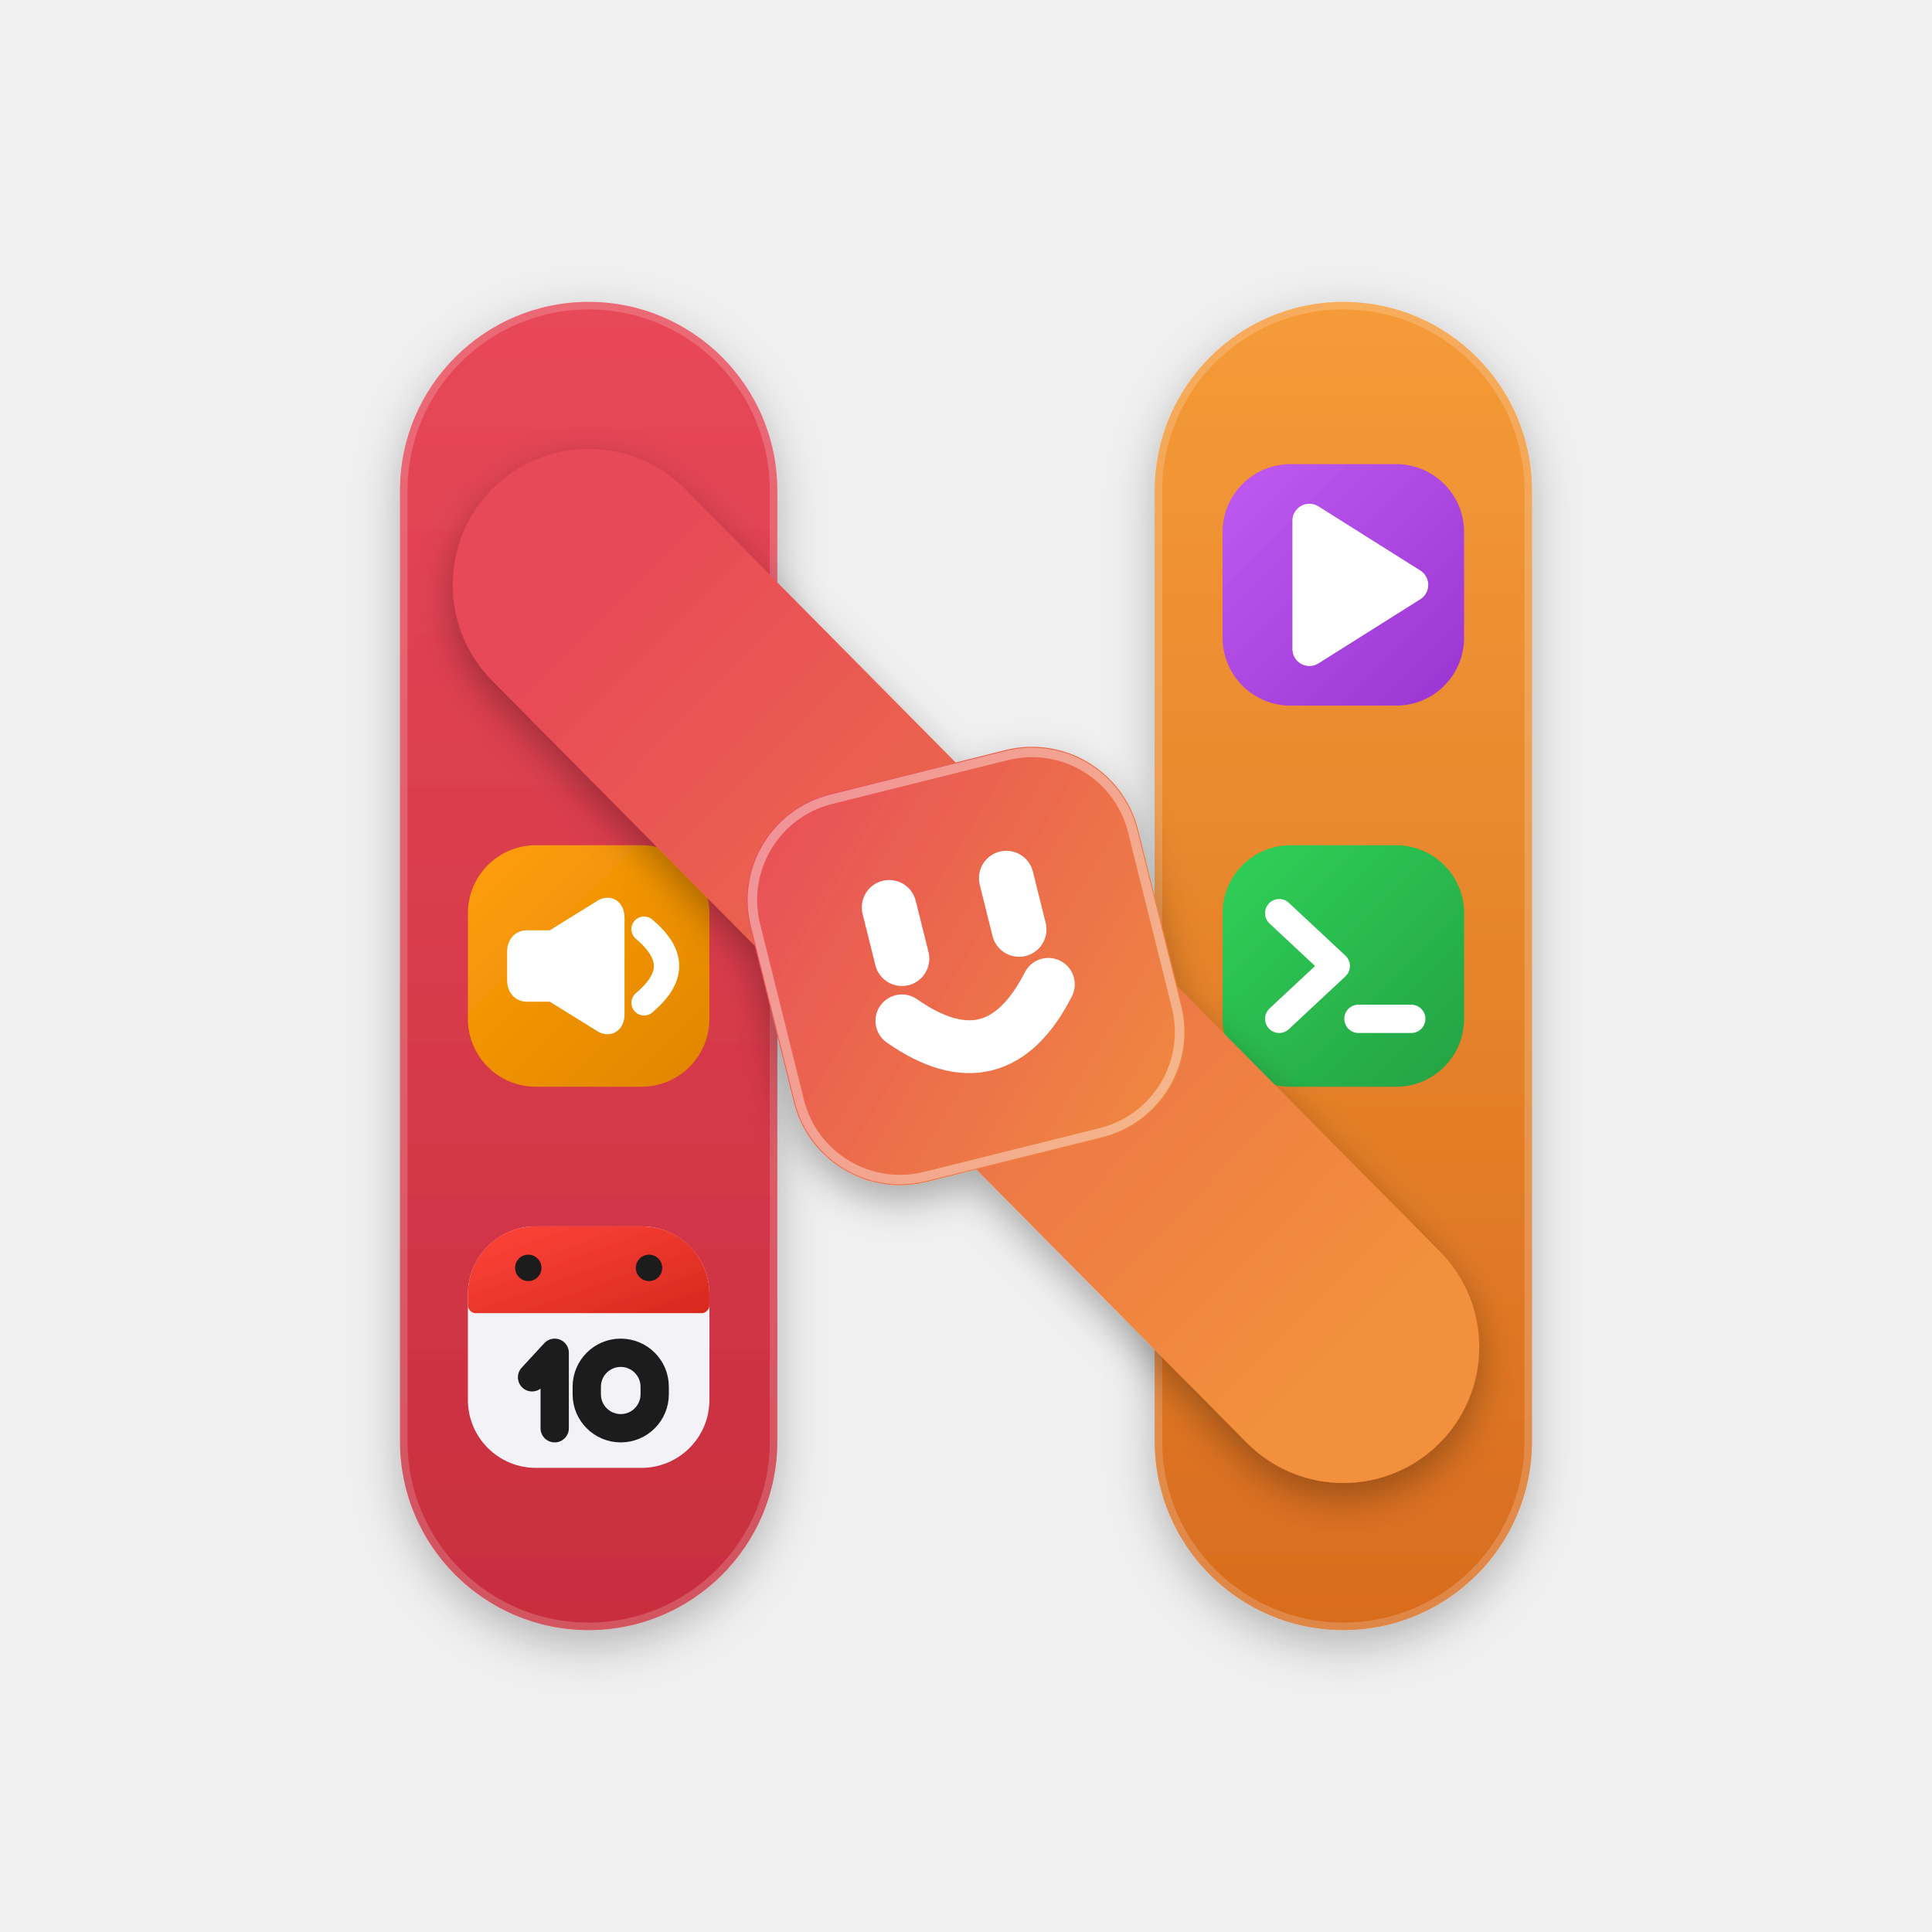
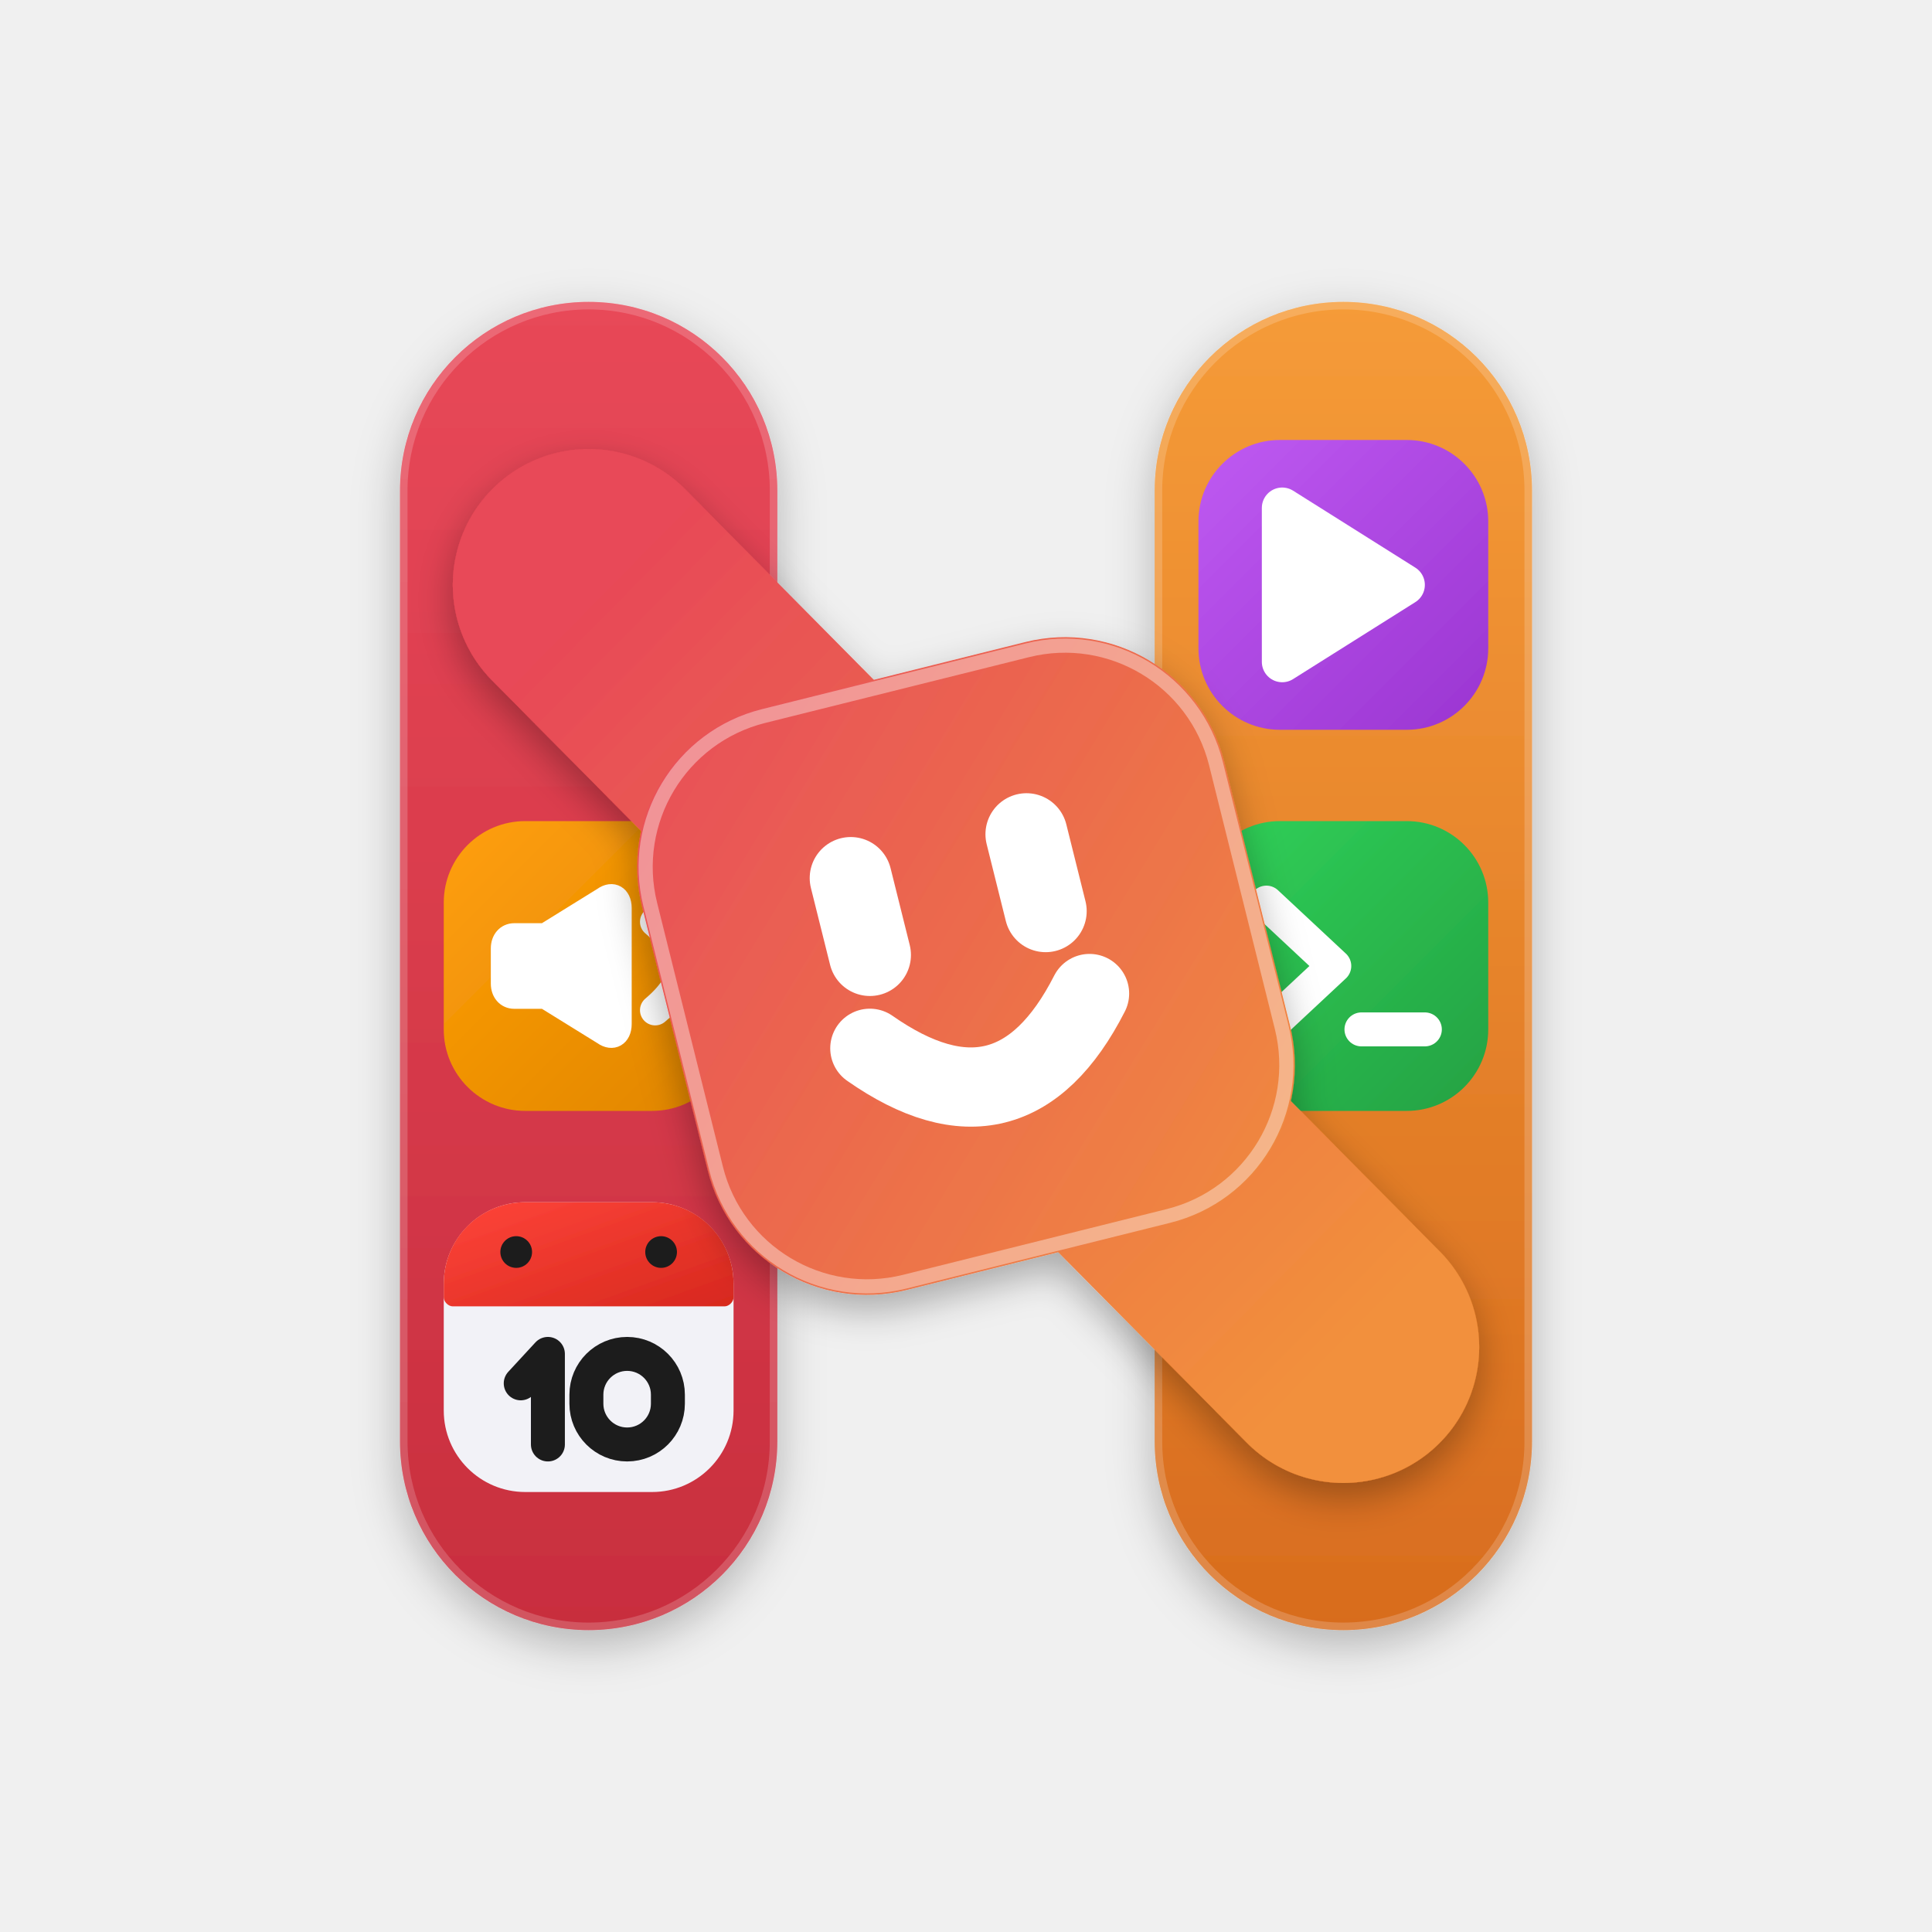
<svg xmlns="http://www.w3.org/2000/svg" viewBox="0 0 512 512" width="512" height="512">
  <defs>
    <linearGradient id="leftBarGrad" x1="0%" y1="0%" x2="0%" y2="100%">
      <stop offset="0%" stop-color="#e84858" />
      <stop offset="100%" stop-color="#c82e3e" />
    </linearGradient>
    <linearGradient id="rightBarGrad" x1="0%" y1="0%" x2="0%" y2="100%">
      <stop offset="0%" stop-color="#f59b38" />
      <stop offset="100%" stop-color="#d86c1e" />
    </linearGradient>
    <linearGradient id="chassisGrad" x1="0%" y1="0%" x2="0%" y2="100%">
      <stop offset="0%" stop-color="#323236" />
      <stop offset="100%" stop-color="#242426" />
    </linearGradient>
    <linearGradient id="ribbonGrad" x1="0%" y1="0%" x2="100%" y2="100%">
      <stop offset="0%" stop-color="#e84858" />
      <stop offset="50%" stop-color="#eb6e4a" />
      <stop offset="100%" stop-color="#f2903c" />
    </linearGradient>
    <linearGradient id="tileGrad" x1="0%" y1="0%" x2="100%" y2="100%">
      <stop offset="0%" stop-color="#e84c5a" />
      <stop offset="100%" stop-color="#f08c3e" />
    </linearGradient>
    <linearGradient id="volGrad" x1="0%" y1="0%" x2="100%" y2="100%">
      <stop offset="0%" stop-color="#ff9f0a" />
      <stop offset="100%" stop-color="#e08500" />
    </linearGradient>
    <linearGradient id="termGrad" x1="0%" y1="0%" x2="100%" y2="100%">
      <stop offset="0%" stop-color="#30d158" />
      <stop offset="100%" stop-color="#24a143" />
    </linearGradient>
    <linearGradient id="videoGrad" x1="0%" y1="0%" x2="100%" y2="100%">
      <stop offset="0%" stop-color="#bf5af2" />
      <stop offset="100%" stop-color="#9a35d1" />
    </linearGradient>
    <linearGradient id="calGrad" x1="0%" y1="0%" x2="100%" y2="100%">
      <stop offset="0%" stop-color="#ff453a" />
      <stop offset="100%" stop-color="#d7281e" />
    </linearGradient>
    <filter id="barShadow" x="-25%" y="-20%" width="150%" height="140%">
      <feDropShadow dx="0" dy="12" stdDeviation="14" flood-color="#000000" flood-opacity="0.40" />
      <feDropShadow dx="0" dy="4" stdDeviation="6" flood-color="#000000" flood-opacity="0.25" />
    </filter>
    <filter id="topBarShadow" x="-30%" y="-30%" width="160%" height="160%">
      <feDropShadow dx="0" dy="14" stdDeviation="14" flood-color="#000000" flood-opacity="0.55" />
      <feDropShadow dx="0" dy="4" stdDeviation="5" flood-color="#000000" flood-opacity="0.30" />
    </filter>
  </defs>
  <g transform="translate(106, 80)" filter="url(#barShadow)">
    <rect x="0" y="0" width="100" height="352" rx="50" ry="50" fill="url(#leftBarGrad)" />
    <rect x="1" y="1" width="98" height="350" rx="49" ry="49" fill="none" stroke="rgba(255,255,255,0.18)" stroke-width="2" />
-     <g transform="translate(18, 144)">
+     <g transform="translate(50, 176) scale(1.2) translate(-32, -32)">
      <rect x="0" y="0" width="64" height="64" rx="18" ry="18" fill="url(#volGrad)" />
      <g transform="translate(29, 32) scale(1.22)">
        <path d="M -11 -6 L -5.5 -6 L 5 -12.5 C 6.8 -13.8 8.5 -12.8 8.5 -10.5 L 8.5 10.5 C 8.5 12.8 6.8 13.8 5 12.5 L -5.5 6 L -11 6 C -12.5 6 -13.5 4.8 -13.5 3.2 L -13.5 -3.2 C -13.5 -4.8 -12.5 -6 -11 -6 Z" fill="#ffffff" stroke="#ffffff" stroke-width="3.5" stroke-linejoin="round" stroke-linecap="round" />
        <path d="M 14.5 -8 C 21 -2.5 21 2.5 14.5 8" fill="none" stroke="#ffffff" stroke-width="5.5" stroke-linecap="round" />
      </g>
    </g>
-     <g transform="translate(18, 245)">
+     <g transform="translate(50, 277) scale(1.2) translate(-32, -32)">
      <rect x="0" y="0" width="64" height="64" rx="18" ry="18" fill="#f2f2f7" />
      <path d="M 0 18 C 0 8 8 0 18 0 L 46 0 C 56 0 64 8 64 18 L 64 21 C 64 22 63 23 62 23 L 2 23 C 1 23 0 22 0 21 Z" fill="url(#calGrad)" />
      <circle cx="16" cy="11" r="3.5" fill="#1c1c1e" />
      <circle cx="48" cy="11" r="3.5" fill="#1c1c1e" />
      <g stroke="#1c1c1e" stroke-width="7.5" stroke-linecap="round" stroke-linejoin="round" fill="none">
        <path d="M 17 40 L 23 33.5 L 23 53.5" />
        <rect x="31.5" y="33.5" width="18" height="20" rx="9" ry="9" />
      </g>
    </g>
  </g>
  <g transform="translate(306, 80)" filter="url(#barShadow)">
    <rect x="0" y="0" width="100" height="352" rx="50" ry="50" fill="url(#rightBarGrad)" />
    <rect x="1" y="1" width="98" height="350" rx="49" ry="49" fill="none" stroke="rgba(255,255,255,0.18)" stroke-width="2" />
-     <g transform="translate(18, 43)">
+     <g transform="translate(50, 75) scale(1.2) translate(-32, -32)">
      <rect x="0" y="0" width="64" height="64" rx="18" ry="18" fill="url(#videoGrad)" />
-       <polygon points="23,15 50,32 23,49" fill="#ffffff" stroke="#ffffff" stroke-width="9" stroke-linejoin="round" stroke-linecap="round" />
+       <polygon points="18.5,15 45.5,32 18.5,49" fill="#ffffff" stroke="#ffffff" stroke-width="9" stroke-linejoin="round" stroke-linecap="round" />
    </g>
-     <g transform="translate(18, 144)">
+     <g transform="translate(50, 176) scale(1.2) translate(-32, -32)">
      <rect x="0" y="0" width="64" height="64" rx="18" ry="18" fill="url(#termGrad)" />
      <path d="M 15 18 L 30 32 L 15 46" fill="none" stroke="#ffffff" stroke-width="7.5" stroke-linecap="round" stroke-linejoin="round" />
      <line x1="36" y1="46" x2="50" y2="46" stroke="#ffffff" stroke-width="7.5" stroke-linecap="round" />
    </g>
  </g>
  <g filter="url(#topBarShadow)">
    <path d="M 156 155 L 356 357" stroke="url(#ribbonGrad)" stroke-width="72" stroke-linecap="round" />
-     <g transform="translate(256, 256) rotate(-14)">
+     <g transform="translate(256, 256) rotate(-14) scale(1.5)">
      <g transform="translate(-53, -53)">
        <rect x="0" y="0" width="106" height="106" rx="29" ry="29" fill="url(#tileGrad)" />
        <rect x="1.5" y="1.5" width="103" height="103" rx="27.5" ry="27.5" fill="none" stroke="rgba(255,255,255,0.38)" stroke-width="2.5" />
        <g fill="#ffffff">
          <line x1="37" y1="33" x2="37" y2="47" stroke="#ffffff" stroke-width="14.5" stroke-linecap="round" />
          <line x1="69" y1="33" x2="69" y2="47" stroke="#ffffff" stroke-width="14.5" stroke-linecap="round" />
          <path d="M 33 63 Q 53 86 73 63" fill="none" stroke="#ffffff" stroke-width="14" stroke-linecap="round" />
        </g>
      </g>
    </g>
  </g>
</svg>
